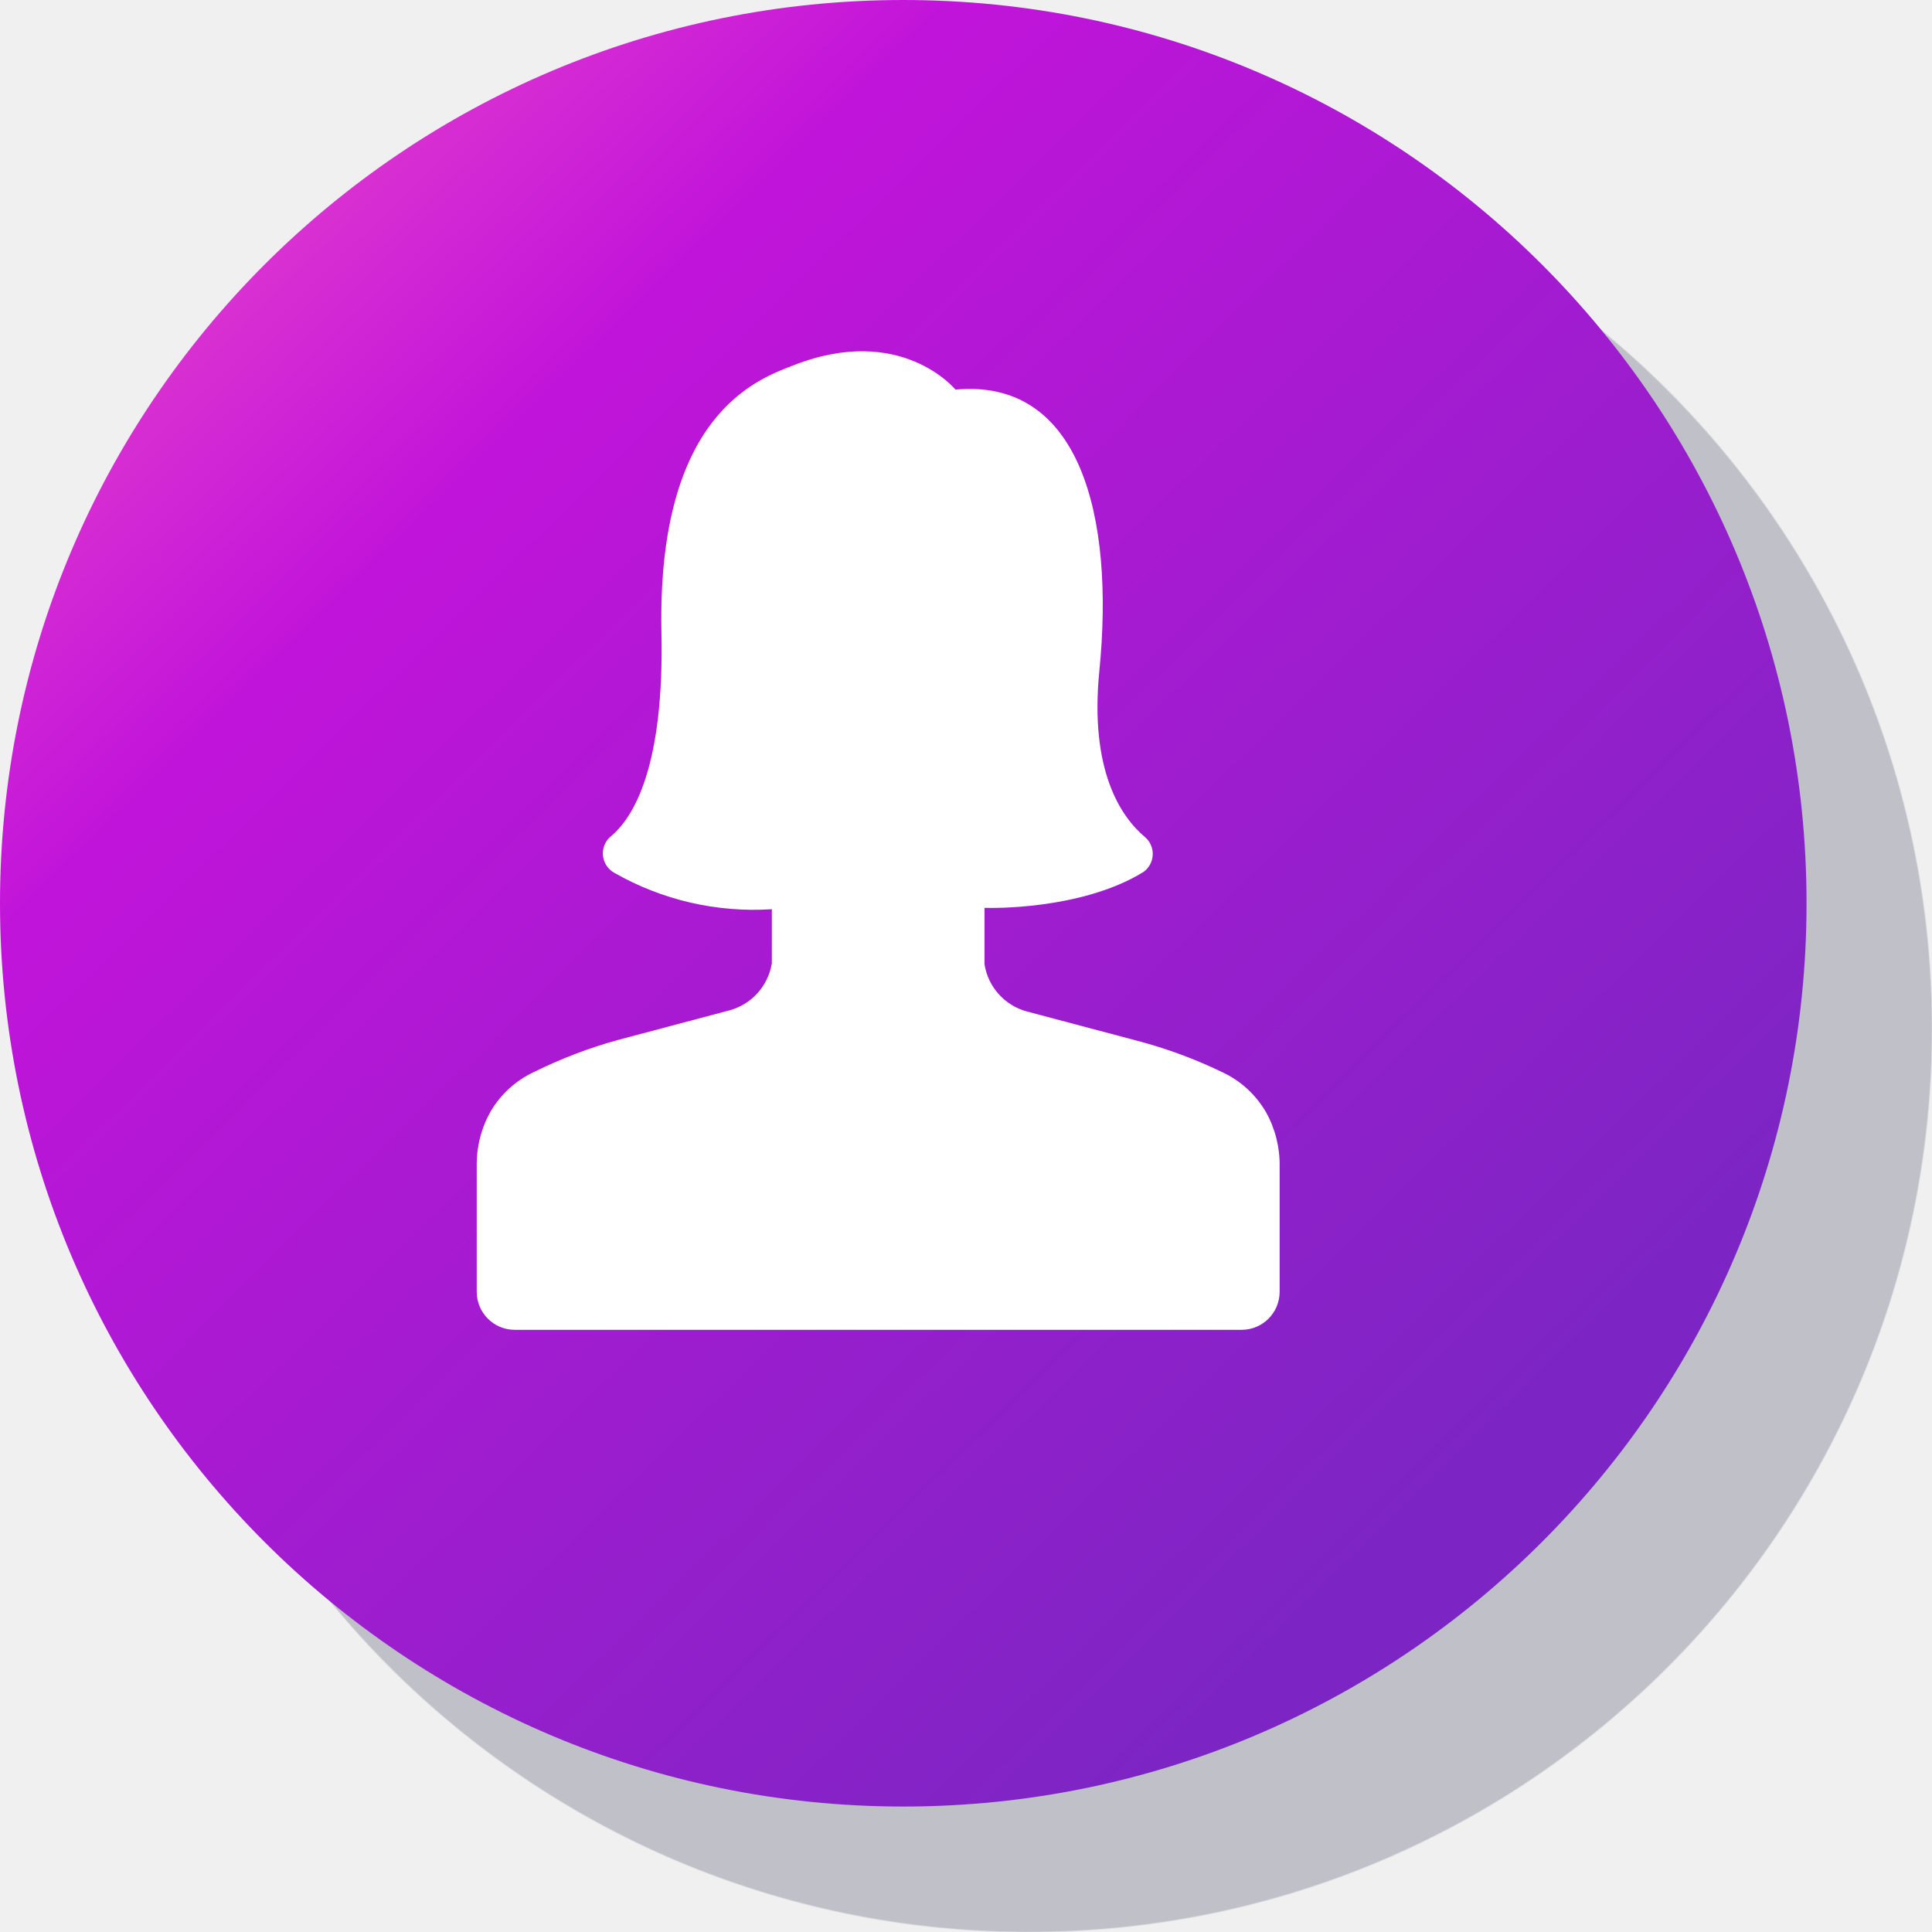
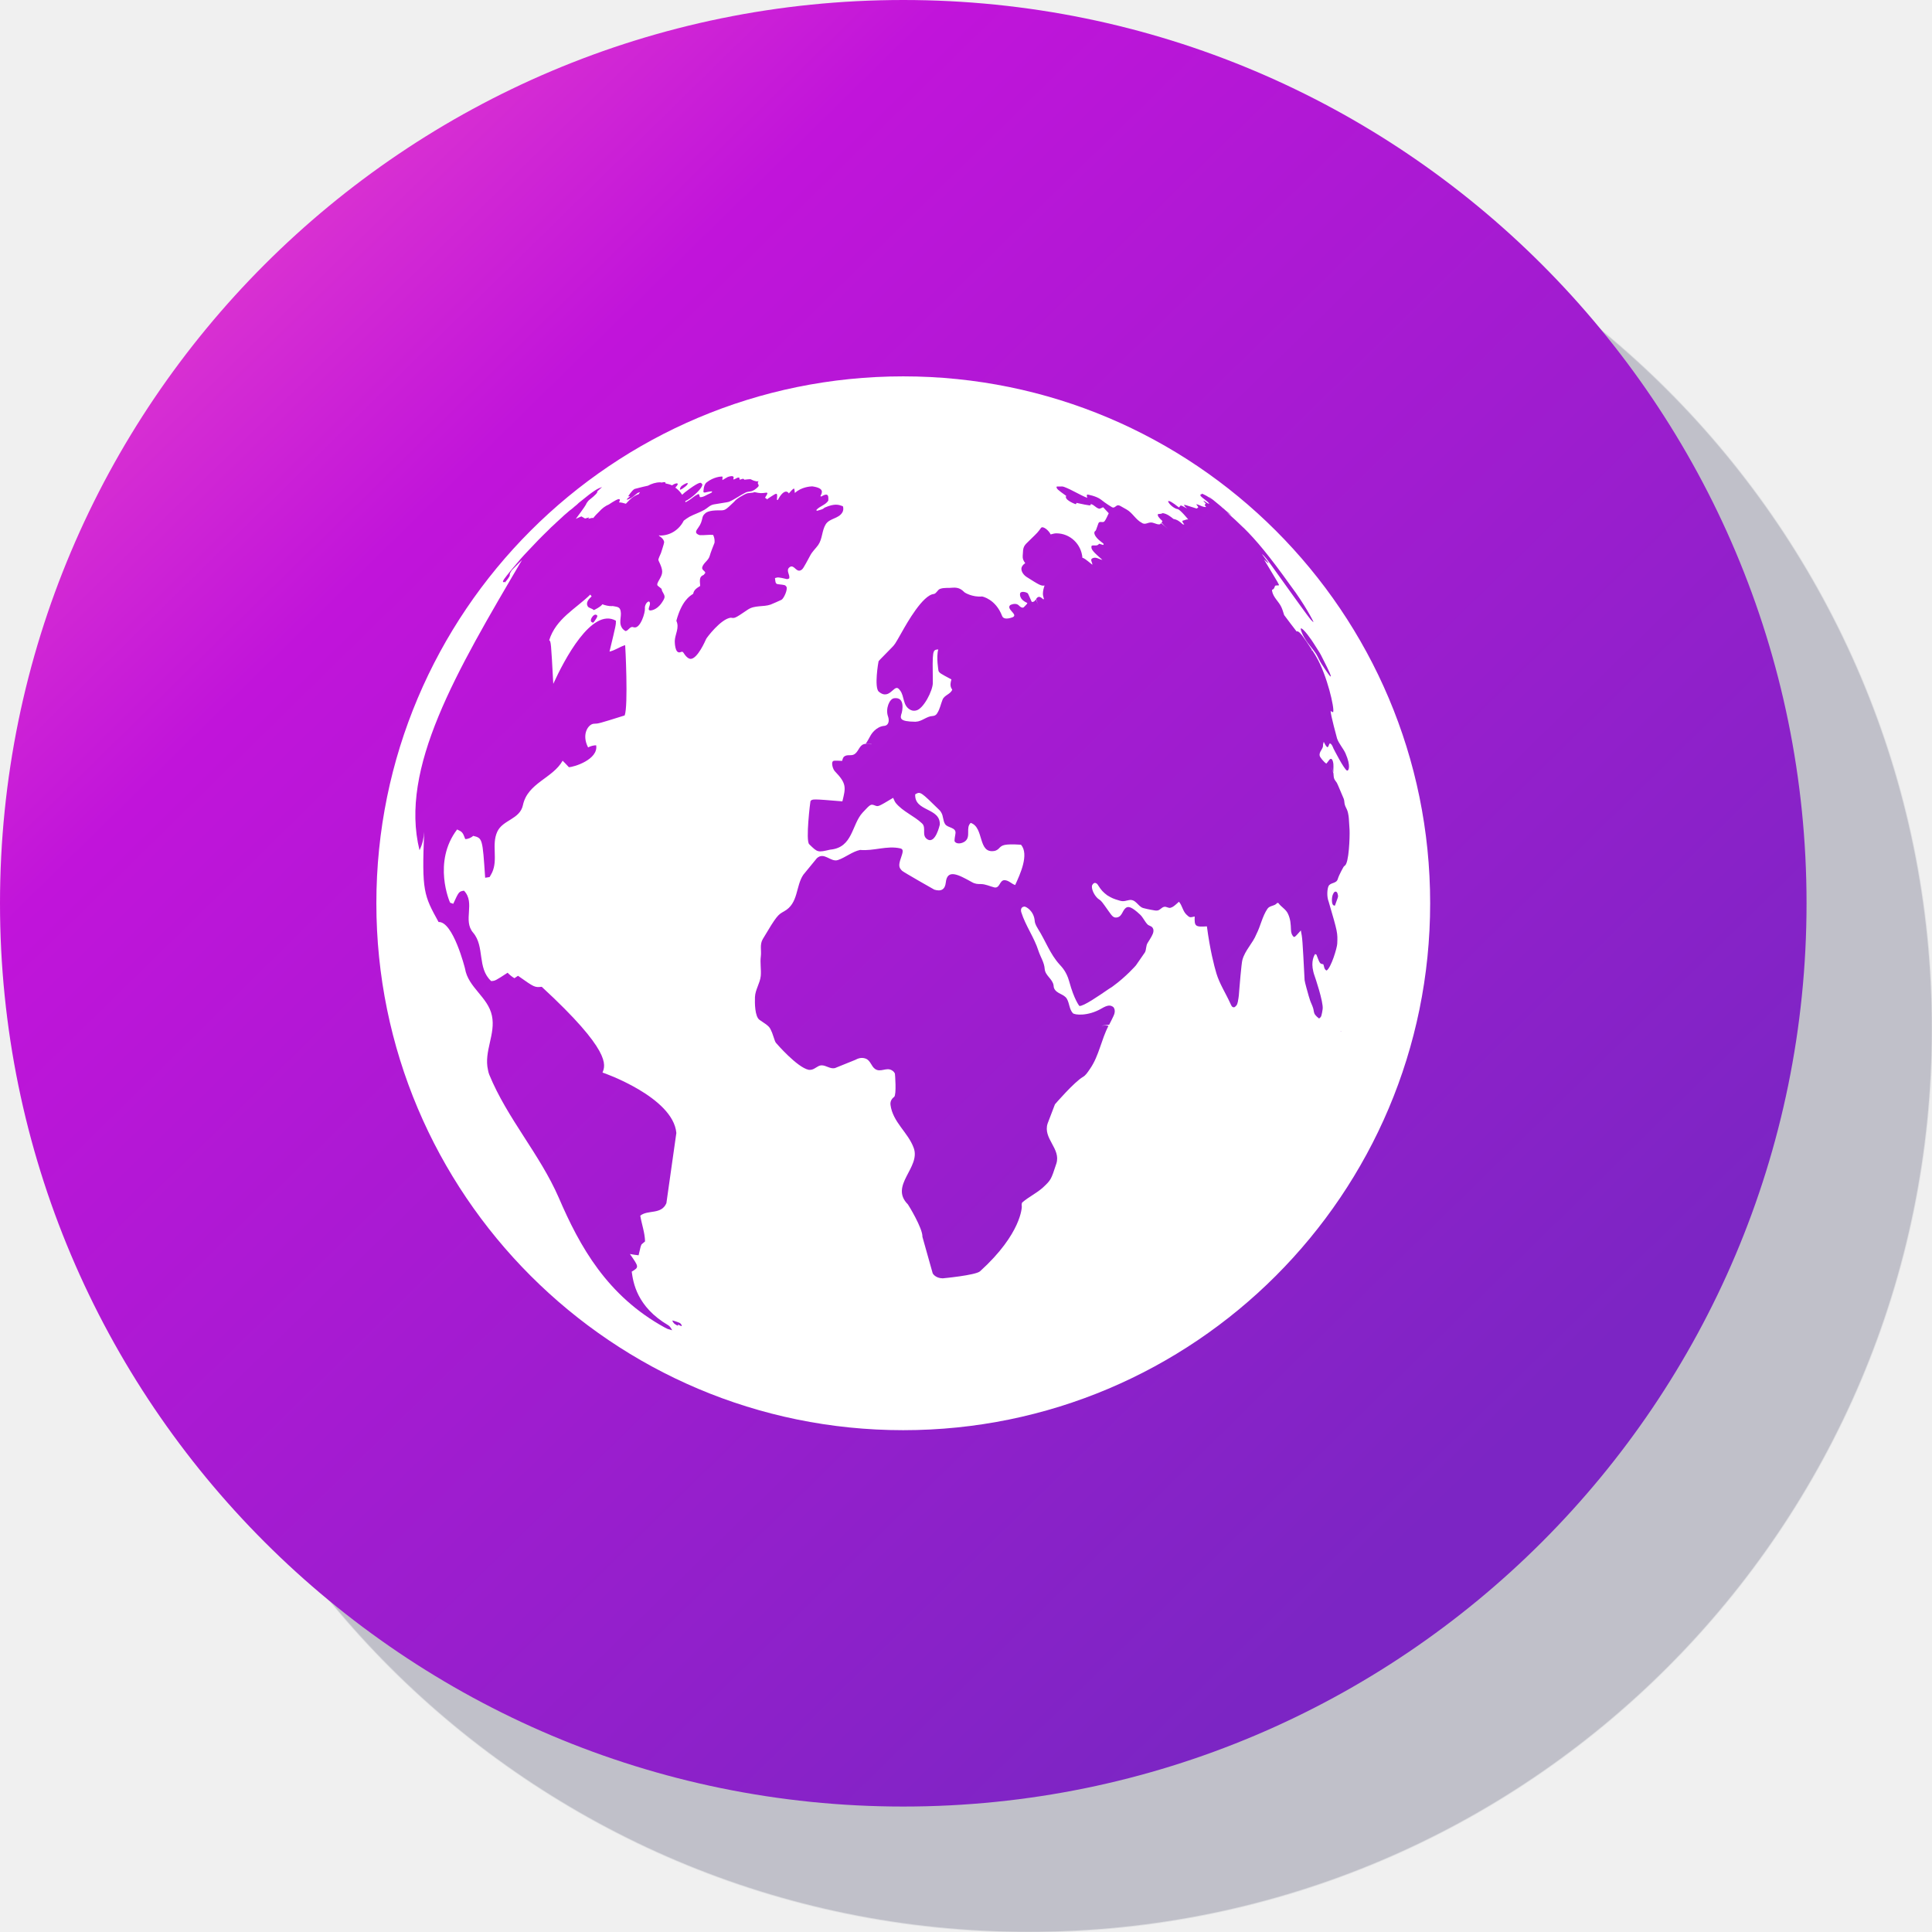
- <svg xmlns="http://www.w3.org/2000/svg" xmlns:xlink="http://www.w3.org/1999/xlink" width="77" height="77" viewBox="0 0 77 77">
+ <svg xmlns="http://www.w3.org/2000/svg" xmlns:xlink="http://www.w3.org/1999/xlink" width="77px" height="77px" viewBox="0 0 77 77" version="1.1">
  <defs>
-     <linearGradient id="c" x1="88.818%" x2="-91.829%" y1="74.707%" y2="-109.559%">
-       <stop offset="0%" stop-color="#7C25C4" />
-       <stop offset="30.447%" stop-color="#C114DA" />
-       <stop offset="47.122%" stop-color="#FF5FC4" />
-       <stop offset="63.16%" stop-color="#FBB888" />
-       <stop offset="78.444%" stop-color="#9DFFFD" />
-       <stop offset="100%" stop-color="#6378E8" />
+     <linearGradient x1="88.818%" y1="74.707%" x2="-91.829%" y2="-109.559%" id="linearGradient-1">
+       <stop stop-color="#7C25C4" offset="0%" />
+       <stop stop-color="#C114DA" offset="30.447%" />
+       <stop stop-color="#FF5FC4" offset="47.122%" />
+       <stop stop-color="#FBB888" offset="63.16%" />
+       <stop stop-color="#9DFFFD" offset="78.444%" />
+       <stop stop-color="#6378E8" offset="100%" />
    </linearGradient>
-     <circle id="a" cx="36" cy="36" r="36" />
-     <filter id="b" width="113.9%" height="113.9%" x="-3.5%" y="-3.5%" filterUnits="objectBoundingBox">
+     <circle id="path-2" cx="36" cy="36" r="36" />
+     <filter x="-3.5%" y="-3.5%" width="113.9%" height="113.9%" filterUnits="objectBoundingBox" id="filter-4">
      <feOffset dx="5" dy="5" in="SourceAlpha" result="shadowOffsetOuter1" />
-       <feColorMatrix in="shadowOffsetOuter1" values="0 0 0 0 0.048 0 0 0 0 0.062 0 0 0 0 0.216 0 0 0 0.213 0" />
+       <feColorMatrix values="0 0 0 0 0.048   0 0 0 0 0.062   0 0 0 0 0.216  0 0 0 0.213 0" type="matrix" in="shadowOffsetOuter1" />
    </filter>
  </defs>
-   <g fill="none" fill-rule="evenodd">
-     <g>
-       <use fill="#000" filter="url(#b)" xlink:href="#a" />
-       <use fill="url(#c)" xlink:href="#a" />
+   <g id="Page-1" stroke="none" stroke-width="1" fill="none" fill-rule="evenodd">
+     <g id="Website" transform="translate(-278, -3306)">
+       <g id="Oval-3-Copy" transform="translate(278, 3306)">
+         <mask id="mask-3" fill="white">
+           <use xlink:href="#path-2" />
+         </mask>
+         <g id="Mask">
+           <use fill="black" fill-opacity="1" filter="url(#filter-4)" xlink:href="#path-2" />
+           <use fill="url(#linearGradient-1)" fill-rule="evenodd" xlink:href="#path-2" />
+         </g>
+         <path d="M35.998,15 C24.401,15 15,24.398 15,35.998 C15,47.598 24.402,57 35.998,57 C47.594,57 56.999,47.598 56.999,35.998 C56.999,24.398 47.594,15 35.998,15 Z M52.673,26.159 C53.046,26.887 53.04,26.926 53.038,26.957 C53.03,26.957 53.022,26.957 53.021,26.959 C52.974,26.926 52.662,26.453 52.662,26.448 C52.584,26.327 52.537,26.198 52.464,26.078 C52.326,25.857 52.137,25.675 52.007,25.45 C51.971,25.397 51.865,25.208 51.84,25.069 C51.842,25.062 51.842,25.053 51.842,25.049 C51.923,24.997 52.304,25.547 52.368,25.657 C52.61,26.035 52.61,26.035 52.673,26.159 Z M27.1,19.488 C27.118,19.408 27.146,19.388 27.174,19.362 C27.293,19.275 27.389,19.244 27.4,19.251 C27.466,19.307 27.187,19.482 27.185,19.484 C27.086,19.542 27.095,19.506 27.1,19.488 Z M26.614,52.967 C26.613,52.967 26.613,52.967 26.613,52.967 C26.61,52.967 26.61,52.967 26.504,52.914 C24.198,51.652 23.105,49.677 22.269,47.733 C21.514,45.999 20.216,44.58 19.497,42.825 C19.474,42.773 19.459,42.698 19.448,42.64 C19.28,41.903 19.76,41.216 19.606,40.483 C19.452,39.735 18.656,39.358 18.533,38.602 C18.528,38.578 18.057,36.714 17.479,36.747 C16.894,35.684 16.806,35.524 16.906,33.15 C16.888,33.403 16.838,33.647 16.72,33.885 C15.911,30.626 18.18,26.776 20.805,22.318 C20.674,22.453 20.539,22.588 20.404,22.719 C20.344,22.806 20.309,22.876 20.318,22.915 C20.33,22.976 20.156,23.181 20.114,23.221 C20.112,23.21 20.11,23.195 20.106,23.188 C20.088,23.192 20.067,23.199 20.055,23.207 C20.042,23.181 20.023,23.157 20.179,22.965 C20.188,22.952 20.198,22.94 20.208,22.927 C20.202,22.936 20.195,22.943 20.187,22.952 L20.208,22.926 C20.208,22.926 20.208,22.927 20.208,22.927 C20.209,22.925 20.211,22.923 20.213,22.92 C20.219,22.913 20.228,22.902 20.232,22.896 C20.234,22.895 20.238,22.893 20.238,22.889 C20.302,22.81 20.365,22.732 20.42,22.662 C20.416,22.669 20.411,22.675 20.406,22.68 C20.413,22.671 20.417,22.669 20.422,22.662 C20.655,22.379 20.821,22.187 21.07,21.928 C21.313,21.666 21.572,21.398 21.865,21.117 C21.883,21.097 21.901,21.08 21.901,21.08 C21.935,21.043 21.985,20.999 22.022,20.964 C22.128,20.864 22.144,20.851 22.147,20.849 L22.148,20.845 C22.156,20.84 22.161,20.834 22.169,20.827 C22.199,20.798 22.231,20.768 22.262,20.741 L22.327,20.681 C22.368,20.648 22.406,20.607 22.446,20.572 L22.475,20.544 L22.648,20.396 C22.648,20.396 22.648,20.396 22.643,20.398 L22.718,20.337 C22.719,20.333 22.72,20.332 22.72,20.332 C22.722,20.33 22.724,20.33 22.726,20.328 C22.727,20.327 22.73,20.327 22.73,20.325 C22.732,20.325 22.733,20.323 22.733,20.323 C22.737,20.321 22.739,20.319 22.742,20.317 C22.739,20.317 22.739,20.317 22.739,20.319 C22.735,20.321 22.735,20.321 22.733,20.323 C22.732,20.325 22.73,20.327 22.726,20.328 C22.726,20.33 22.724,20.33 22.724,20.33 C22.733,20.325 22.748,20.315 22.759,20.308 L22.954,20.138 C22.926,20.166 22.911,20.182 22.798,20.277 C22.804,20.277 22.813,20.267 22.817,20.264 L23.009,20.097 C23.009,20.097 23.009,20.097 23.069,20.04 C23.72,19.506 23.822,19.473 23.997,19.41 C23.918,19.482 23.851,19.542 23.798,19.59 C23.798,19.588 23.804,19.588 23.804,19.588 C23.804,19.59 23.808,19.592 23.81,19.593 C23.798,19.641 23.782,19.693 23.465,19.942 C23.436,19.974 23.407,20.011 23.376,20.057 C23.369,20.099 23.288,20.225 22.948,20.681 C23.013,20.65 23.102,20.607 23.171,20.581 C23.215,20.604 23.273,20.641 23.317,20.665 C23.367,20.65 23.432,20.631 23.484,20.62 C23.468,20.639 23.457,20.659 23.443,20.678 C23.505,20.668 23.562,20.641 23.625,20.641 C23.633,20.641 23.637,20.646 23.645,20.648 C23.699,20.572 23.803,20.463 23.883,20.388 C23.991,20.266 24.119,20.166 24.271,20.103 C24.455,19.979 24.658,19.857 24.694,19.9 C24.72,19.946 24.683,19.981 24.67,20.022 L24.671,20.022 C24.768,20.022 24.855,20.053 24.945,20.077 C25.028,19.985 25.124,19.889 25.183,19.844 C25.304,19.755 25.393,19.713 25.455,19.695 C25.473,19.667 25.488,19.638 25.508,19.614 C25.456,19.634 25.42,19.645 25.418,19.645 C25.418,19.645 25.337,19.706 25.303,19.735 C25.134,19.889 24.989,19.918 24.98,19.918 C24.996,19.848 25.072,19.831 25.107,19.778 C25.106,19.776 25.1,19.776 25.1,19.774 C25.082,19.776 25.061,19.787 25.04,19.778 C25.04,19.778 25.04,19.776 25.04,19.774 C25.04,19.774 25.184,19.542 25.291,19.488 C25.293,19.488 25.619,19.399 25.822,19.358 C25.971,19.279 26.133,19.223 26.312,19.223 C26.333,19.223 26.349,19.232 26.372,19.232 C26.414,19.219 26.458,19.212 26.51,19.221 C26.516,19.223 26.517,19.223 26.521,19.227 C26.522,19.238 26.524,19.251 26.522,19.266 C26.613,19.285 26.702,19.305 26.783,19.344 C26.86,19.294 26.942,19.252 26.996,19.268 C27.005,19.273 27.02,19.285 27.005,19.318 C26.988,19.351 26.968,19.377 26.942,19.401 C26.936,19.41 26.923,19.423 26.916,19.434 C27.025,19.51 27.113,19.606 27.188,19.719 C27.245,19.667 27.294,19.625 27.295,19.623 C27.831,19.211 27.91,19.237 27.936,19.246 C27.95,19.251 27.959,19.268 27.968,19.276 C27.968,19.276 27.968,19.276 27.972,19.276 C28.072,19.355 27.762,19.677 27.515,19.852 C27.431,19.913 27.368,19.946 27.311,19.974 C27.315,19.989 27.316,20.004 27.32,20.017 C27.367,19.992 27.415,19.967 27.46,19.937 C27.582,19.86 27.684,19.756 27.818,19.697 C27.882,19.669 27.87,19.776 27.899,19.815 C28.045,19.819 28.156,19.719 28.289,19.669 C28.362,19.634 28.38,19.627 28.38,19.584 C28.336,19.578 28.179,19.612 28.174,19.612 C28.104,19.63 28.059,19.642 28.036,19.61 C28.036,19.61 28.029,19.332 28.16,19.228 C28.433,19.008 28.763,18.978 28.799,18.999 C28.792,19.043 28.792,19.089 28.792,19.135 C28.87,19.089 28.941,19.043 29.006,19.01 C29.01,19.01 29.303,18.895 29.227,19.091 C29.227,19.098 29.233,19.104 29.237,19.109 C29.312,19.098 29.366,19.03 29.445,19.032 C29.485,19.032 29.464,19.087 29.476,19.113 C29.539,19.122 29.625,19.037 29.665,19.119 C29.914,19.091 29.914,19.091 29.956,19.119 C29.956,19.119 30.123,19.207 30.221,19.18 C30.223,19.176 30.229,19.176 30.235,19.174 C30.203,19.224 30.19,19.252 30.217,19.294 C30.245,19.344 30.264,19.372 30.142,19.468 C30.096,19.507 30.051,19.536 30.005,19.556 C29.916,19.601 29.805,19.584 29.715,19.632 C29.499,19.739 29.303,19.889 29.079,19.987 C29.037,20.009 29.037,20.009 28.451,20.103 C28.294,20.129 28.199,20.251 28.071,20.321 C27.881,20.43 27.671,20.493 27.478,20.596 C27.397,20.641 27.324,20.698 27.25,20.752 C27.076,21.101 26.726,21.344 26.311,21.344 C26.295,21.344 26.278,21.335 26.261,21.333 C26.26,21.346 26.267,21.361 26.289,21.372 C26.32,21.387 26.467,21.494 26.47,21.614 C26.471,21.653 26.343,22.039 26.343,22.041 C26.227,22.302 26.227,22.302 26.256,22.363 C26.439,22.745 26.422,22.843 26.292,23.076 C26.209,23.218 26.16,23.307 26.225,23.353 C26.372,23.467 26.372,23.467 26.372,23.491 C26.384,23.596 26.486,23.672 26.486,23.787 C26.486,23.807 26.486,23.866 26.372,24.027 C26.159,24.336 25.919,24.33 25.915,24.33 C25.747,24.308 25.994,24.075 25.867,23.97 C25.758,23.983 25.691,24.158 25.703,24.238 C25.722,24.417 25.522,25.053 25.277,25.005 C25.277,25.005 25.277,25.005 25.262,25.003 C25.1,24.933 25.055,25.147 24.924,25.15 C24.924,25.15 24.924,25.15 24.922,25.148 C24.863,25.108 24.815,25.076 24.773,24.997 C24.645,24.764 24.815,24.506 24.709,24.273 C24.662,24.175 24.517,24.175 24.411,24.153 C24.401,24.153 24.39,24.158 24.381,24.158 C24.247,24.158 24.124,24.127 24.006,24.083 C24,24.09 24,24.097 23.991,24.105 C23.912,24.197 23.715,24.293 23.715,24.293 C23.684,24.308 23.646,24.33 23.634,24.286 C23.45,24.205 23.45,24.205 23.424,24.164 C23.343,24.033 23.44,23.891 23.579,23.772 C23.56,23.748 23.544,23.72 23.527,23.696 C22.942,24.267 22.157,24.657 21.889,25.514 C21.96,25.577 21.96,25.577 22.051,27.255 C22.478,26.318 23.58,24.197 24.546,24.738 C24.552,24.89 24.552,24.89 24.292,25.969 C24.515,25.921 24.7,25.776 24.916,25.712 C24.922,25.721 25.044,28.145 24.896,28.514 C23.852,28.841 23.852,28.841 23.67,28.845 C23.458,28.852 23.161,29.253 23.439,29.789 C23.527,29.738 23.661,29.702 23.76,29.704 C23.855,30.268 22.871,30.575 22.672,30.576 C22.6,30.497 22.5,30.392 22.424,30.318 C22.024,31.026 21.03,31.199 20.841,32.09 C20.72,32.657 20.037,32.671 19.819,33.148 C19.581,33.666 19.854,34.247 19.615,34.77 C19.59,34.828 19.542,34.9 19.513,34.955 C19.46,34.966 19.391,34.975 19.336,34.983 C19.23,33.407 19.23,33.407 18.861,33.313 C18.784,33.385 18.645,33.448 18.542,33.44 C18.44,33.168 18.423,33.154 18.219,33.058 C17.227,34.358 17.928,35.966 17.94,35.977 C17.976,35.99 18.027,36.006 18.064,36.021 C18.29,35.531 18.29,35.531 18.493,35.498 C18.957,35.984 18.434,36.681 18.857,37.172 C19.331,37.728 19.006,38.578 19.576,39.101 C19.737,39.09 19.737,39.09 20.231,38.768 C20.301,38.844 20.412,38.936 20.503,38.986 C20.545,38.956 20.601,38.918 20.645,38.89 C21.307,39.357 21.307,39.357 21.591,39.329 C24.362,41.884 24.135,42.448 24.013,42.747 C24.041,42.749 26.828,43.725 26.956,45.154 L26.559,47.953 C26.357,48.42 25.827,48.205 25.518,48.45 C25.575,48.794 25.7,49.123 25.709,49.476 C25.667,49.515 25.612,49.559 25.57,49.594 C25.533,49.672 25.533,49.672 25.451,50.03 C25.346,50.021 25.209,49.997 25.105,49.978 C25.472,50.503 25.472,50.503 25.177,50.682 C25.236,51.101 25.372,52.079 26.638,52.821 C26.701,52.859 26.757,52.955 26.789,53.019 C26.735,53.004 26.666,52.977 26.614,52.967 Z M23.715,24.727 C23.692,24.757 23.668,24.784 23.647,24.816 C23.45,24.792 23.595,24.57 23.666,24.522 C23.715,24.485 23.745,24.496 23.766,24.506 C23.769,24.506 23.769,24.506 23.769,24.506 C23.821,24.528 23.828,24.569 23.715,24.727 Z M27.152,52.849 C27.128,52.846 27.067,52.814 27.027,52.788 C27.018,52.807 27.03,52.82 27.027,52.831 C27.005,52.844 26.907,52.781 26.873,52.753 C26.839,52.72 26.795,52.648 26.796,52.635 C26.798,52.626 26.823,52.635 26.835,52.635 C26.839,52.635 27.089,52.71 27.118,52.746 C27.141,52.771 27.208,52.855 27.152,52.849 Z M29.129,24.618 C28.73,24.66 28.155,25.429 28.143,25.468 C28.109,25.544 27.804,26.246 27.531,26.26 C27.501,26.26 27.386,26.251 27.246,26.024 C27.204,25.959 27.184,25.969 27.118,25.993 C26.884,26.078 26.893,25.544 26.893,25.54 C26.906,25.272 27.087,25.021 26.956,24.742 C27.169,23.951 27.488,23.753 27.627,23.667 C27.651,23.539 27.719,23.465 27.906,23.352 C27.884,23.11 27.872,22.977 28.044,22.914 C28.065,22.89 28.089,22.857 28.111,22.831 C28.096,22.744 27.953,22.717 27.989,22.6 C28.044,22.425 28.238,22.338 28.286,22.153 C28.286,22.149 28.317,22.031 28.478,21.63 C28.495,21.438 28.419,21.318 28.419,21.318 C28.244,21.306 28.07,21.336 27.897,21.329 C27.897,21.329 27.894,21.329 27.888,21.329 C27.658,21.256 27.746,21.146 27.826,21.035 C27.942,20.878 27.964,20.772 27.998,20.627 C28.008,20.592 28.02,20.542 28.085,20.48 C28.129,20.434 28.233,20.333 28.678,20.34 C28.9,20.342 28.9,20.342 29.259,19.998 C29.36,19.862 29.644,19.721 29.727,19.68 C29.838,19.63 29.96,19.66 30.071,19.614 C30.318,19.664 30.318,19.664 30.562,19.632 C30.569,19.642 30.579,19.651 30.586,19.66 C30.573,19.704 30.573,19.708 30.496,19.827 C30.502,19.84 30.509,19.851 30.512,19.862 C30.523,19.862 30.539,19.862 30.551,19.866 C30.551,19.875 30.551,19.893 30.556,19.906 C30.903,19.677 30.903,19.677 30.955,19.681 C30.997,19.762 30.955,19.847 30.968,19.929 C30.975,19.929 30.991,19.923 31.002,19.923 C31.242,19.469 31.41,19.592 31.438,19.668 C31.525,19.565 31.576,19.51 31.639,19.469 C31.661,19.487 31.661,19.487 31.68,19.648 C31.936,19.406 32.303,19.386 32.371,19.384 C32.864,19.453 32.771,19.636 32.699,19.768 C32.707,19.776 32.716,19.787 32.725,19.792 C33.029,19.611 33.021,19.778 33.011,19.955 C32.894,20.134 32.666,20.171 32.534,20.328 C32.542,20.341 32.552,20.354 32.556,20.359 C32.787,20.296 32.787,20.296 32.865,20.232 C33.272,20.053 33.428,20.116 33.592,20.175 C33.629,20.278 33.604,20.365 33.574,20.418 C33.425,20.679 33.068,20.648 32.91,20.895 C32.752,21.15 32.783,21.469 32.611,21.719 C32.511,21.859 32.379,21.976 32.297,22.129 C31.996,22.687 31.996,22.687 31.903,22.733 C31.723,22.808 31.643,22.48 31.472,22.604 C31.3,22.733 31.503,22.908 31.451,23.055 C31.429,23.066 31.4,23.075 31.376,23.082 C31.376,23.082 31.376,23.082 31.372,23.082 C31.014,23.001 31.014,23.001 30.886,23.04 C30.91,23.24 30.91,23.273 31.028,23.286 C31.289,23.315 31.289,23.315 31.339,23.378 C31.411,23.476 31.243,23.847 31.15,23.903 C31.087,23.934 30.789,24.067 30.714,24.095 C30.418,24.198 30.082,24.111 29.805,24.296 C29.288,24.646 29.288,24.646 29.129,24.618 Z M53.418,41.12 C53.424,41.116 53.431,41.103 53.44,41.098 C53.449,41.096 53.453,41.098 53.463,41.098 C53.445,41.103 53.429,41.111 53.418,41.12 Z M53.547,34.55 C53.545,34.555 53.371,34.853 53.314,35.043 C53.258,35.223 53.017,35.166 52.946,35.322 C52.9,35.426 52.867,35.721 52.956,35.943 C53.314,37.17 53.314,37.17 53.296,37.608 C53.292,37.77 53.052,38.572 52.871,38.681 C52.761,38.629 52.782,38.511 52.737,38.428 C52.604,38.411 52.604,38.411 52.466,38.047 C52.448,38.04 52.43,38.029 52.414,38.023 C52.334,38.147 52.223,38.422 52.397,38.905 C52.403,38.918 52.75,39.932 52.715,40.213 C52.715,40.213 52.68,40.483 52.639,40.531 C52.619,40.557 52.577,40.599 52.562,40.586 C52.562,40.586 52.425,40.483 52.386,40.394 C52.355,40.32 52.358,40.233 52.327,40.157 C52.297,40.059 52.246,39.969 52.214,39.872 C52.193,39.811 52.174,39.752 52.158,39.693 C52.122,39.566 52.007,39.163 51.995,39.065 C51.908,37.397 51.908,37.397 51.845,37.083 C51.587,37.375 51.587,37.375 51.528,37.303 C51.495,37.26 51.455,37.194 51.451,37.046 C51.443,36.839 51.437,36.638 51.329,36.412 C51.244,36.231 51.057,36.146 50.949,35.989 C50.937,35.989 50.917,35.987 50.901,35.987 C50.804,36.119 50.61,36.08 50.514,36.22 C50.307,36.527 50.242,36.904 50.074,37.231 C49.93,37.593 49.622,37.87 49.516,38.256 C49.477,38.382 49.392,39.435 49.392,39.444 C49.381,39.616 49.372,39.734 49.339,39.897 C49.339,39.898 49.339,39.904 49.339,39.91 C49.329,39.945 49.321,39.976 49.311,40.011 C49.295,40.067 49.215,40.154 49.171,40.146 C49.099,40.14 49.079,40.091 49.027,39.974 C48.847,39.579 48.607,39.213 48.48,38.796 C48.391,38.498 48.225,37.862 48.101,36.92 C47.639,36.95 47.599,36.922 47.615,36.527 C47.417,36.573 47.417,36.573 47.292,36.457 C47.137,36.314 47.122,36.093 46.987,35.939 C46.794,36.113 46.764,36.139 46.664,36.176 C46.566,36.211 46.491,36.12 46.396,36.143 C46.294,36.163 46.241,36.267 46.137,36.287 C46.107,36.294 46.061,36.291 46.032,36.287 C46.03,36.287 45.742,36.241 45.565,36.191 C45.345,36.13 45.269,35.808 44.979,35.877 C44.739,35.934 44.739,35.934 44.455,35.842 C44.305,35.795 44.177,35.71 44.131,35.684 C43.971,35.564 43.887,35.476 43.776,35.298 C43.763,35.276 43.736,35.23 43.702,35.21 C43.612,35.151 43.556,35.228 43.523,35.289 C43.486,35.441 43.638,35.756 43.83,35.864 C43.904,35.921 43.913,35.93 44.189,36.322 C44.326,36.514 44.379,36.594 44.533,36.562 C44.752,36.508 44.731,36.228 44.924,36.156 C44.979,36.144 45.087,36.12 45.438,36.451 C45.558,36.564 45.62,36.725 45.735,36.843 C45.79,36.898 45.878,36.902 45.927,36.963 C45.95,36.995 45.983,37.041 45.968,37.135 C45.95,37.248 45.866,37.377 45.742,37.575 C45.665,37.693 45.692,37.839 45.633,37.954 L45.274,38.473 C45.272,38.479 44.868,38.936 44.362,39.302 C44.35,39.313 44.331,39.324 44.315,39.337 C44.277,39.358 44.227,39.389 44.194,39.413 C43.788,39.692 43.18,40.111 43.019,40.093 C43.017,40.091 42.812,39.846 42.613,39.114 C42.554,38.896 42.471,38.763 42.439,38.706 C42.421,38.674 42.354,38.572 42.231,38.442 C41.849,38.024 41.669,37.492 41.371,37.023 C41.251,36.834 41.243,36.744 41.24,36.712 C41.207,36.291 40.882,36.131 40.834,36.132 C40.643,36.145 40.698,36.337 40.703,36.356 C40.874,36.898 41.218,37.359 41.388,37.896 C41.467,38.14 41.621,38.357 41.637,38.622 C41.662,38.89 41.948,39.01 41.99,39.271 C41.993,39.306 41.997,39.358 42.013,39.391 C42.114,39.615 42.405,39.609 42.521,39.809 C42.626,39.99 42.612,40.214 42.756,40.378 C42.821,40.454 43.358,40.513 43.907,40.191 C44.139,40.056 44.26,40.044 44.378,40.143 C44.389,40.16 44.433,40.213 44.429,40.313 C44.423,40.392 44.399,40.453 44.378,40.494 C44.324,40.612 44.264,40.729 44.206,40.841 C44.106,40.852 44.011,40.865 43.909,40.876 L43.909,40.878 C44.005,40.869 44.101,40.864 44.178,40.887 C43.89,41.438 43.803,42.074 43.448,42.591 C43.338,42.753 43.266,42.862 43.159,42.922 C42.818,43.118 42.049,44.006 42.045,44.013 L41.753,44.777 C41.557,45.379 42.295,45.778 42.1,46.378 C41.888,47.025 41.888,47.025 41.566,47.329 C41.314,47.556 40.999,47.701 40.745,47.922 C40.711,47.957 40.718,48.039 40.724,48.087 C40.726,48.094 40.721,49.162 39.059,50.668 C38.881,50.826 37.577,50.948 37.57,50.948 C37.277,50.943 37.172,50.753 37.172,50.747 L36.763,49.293 C36.78,48.958 36.195,48.009 36.185,48.002 C35.433,47.248 36.708,46.533 36.415,45.748 C36.189,45.129 35.581,44.726 35.491,44.035 C35.468,43.856 35.585,43.756 35.638,43.715 C35.735,43.632 35.672,42.799 35.667,42.792 C35.657,42.762 35.619,42.692 35.528,42.648 C35.318,42.537 35.092,42.749 34.881,42.607 C34.72,42.501 34.698,42.26 34.496,42.189 C34.319,42.126 34.176,42.195 34.083,42.243 L33.274,42.57 C33.076,42.612 32.921,42.45 32.731,42.459 C32.571,42.474 32.471,42.625 32.31,42.637 C32.287,42.637 32.254,42.644 32.228,42.637 C31.769,42.54 30.946,41.587 30.941,41.58 C30.895,41.528 30.895,41.528 30.772,41.159 C30.668,40.913 30.668,40.913 30.271,40.647 C30.081,40.514 30.081,39.969 30.089,39.74 C30.101,39.442 30.29,39.189 30.32,38.896 C30.343,38.637 30.288,38.376 30.323,38.114 C30.353,37.887 30.271,37.645 30.402,37.425 C30.96,36.485 31.006,36.457 31.252,36.32 C31.827,36.003 31.708,35.321 32.015,34.865 L32.556,34.205 C32.847,33.937 33.102,34.369 33.39,34.279 C33.701,34.174 33.955,33.946 34.28,33.874 C34.818,33.926 35.345,33.691 35.884,33.813 C36.03,33.844 35.976,33.983 35.91,34.185 C35.801,34.49 35.825,34.58 35.954,34.706 C36.019,34.767 37.228,35.453 37.236,35.456 C37.51,35.543 37.666,35.448 37.695,35.171 C37.752,34.613 38.207,34.865 38.731,35.155 C38.866,35.234 38.972,35.234 39.088,35.234 C39.276,35.234 39.446,35.322 39.625,35.367 C39.855,35.419 39.831,35.075 40.038,35.079 C40.208,35.088 40.311,35.225 40.46,35.273 C40.658,34.841 41.024,34.05 40.692,33.666 C39.992,33.625 39.936,33.684 39.809,33.817 C39.78,33.849 39.706,33.903 39.635,33.914 C38.958,34.034 39.234,32.975 38.687,32.796 C38.476,32.995 38.704,33.333 38.468,33.526 C38.336,33.627 38.165,33.637 38.086,33.576 C38.029,33.531 38.029,33.531 38.079,33.227 C38.123,32.966 37.773,33.005 37.67,32.848 C37.573,32.705 37.605,32.521 37.507,32.373 C37.491,32.349 37.472,32.312 37.445,32.29 C36.681,31.541 36.681,31.541 36.476,31.658 C36.436,32.356 37.486,32.179 37.456,32.868 C37.452,32.875 37.287,33.64 36.968,33.455 C36.709,33.306 36.934,32.993 36.749,32.818 C36.425,32.511 35.986,32.349 35.699,32 C35.651,31.939 35.631,31.865 35.596,31.798 C35.004,32.153 35.004,32.153 34.877,32.105 C34.703,32.039 34.703,32.039 34.38,32.386 C33.94,32.862 33.995,33.775 33.098,33.862 C33.098,33.862 33.098,33.862 33.091,33.862 C32.589,33.978 32.589,33.978 32.251,33.647 C32.101,33.507 32.293,31.944 32.301,31.931 C32.373,31.839 32.373,31.839 33.573,31.938 C33.707,31.393 33.751,31.232 33.28,30.746 C33.186,30.65 33.138,30.423 33.182,30.358 C33.216,30.31 33.236,30.31 33.563,30.325 C33.578,30.268 33.6,30.181 33.648,30.15 C33.771,30.055 33.929,30.14 34.053,30.059 C34.201,29.965 34.23,29.775 34.376,29.68 C34.397,29.673 34.428,29.66 34.447,29.651 C34.542,29.651 34.634,29.66 34.727,29.663 C34.736,29.662 34.736,29.66 34.742,29.656 C34.645,29.656 34.557,29.65 34.474,29.643 C34.516,29.639 34.516,29.639 34.708,29.294 C34.71,29.292 34.899,28.956 35.25,28.928 C35.252,28.928 35.252,28.928 35.26,28.928 L35.261,28.928 C35.421,28.898 35.45,28.719 35.393,28.556 C35.283,28.253 35.446,27.85 35.636,27.828 C36.108,27.765 35.942,28.394 35.942,28.401 C35.869,28.623 35.827,28.758 36.482,28.765 C36.482,28.765 36.485,28.765 36.487,28.765 C36.487,28.765 36.487,28.765 36.503,28.763 C36.748,28.754 36.927,28.547 37.172,28.536 C37.172,28.536 37.172,28.536 37.175,28.536 C37.209,28.532 37.282,28.525 37.335,28.451 C37.343,28.44 37.354,28.425 37.357,28.418 C37.462,28.253 37.495,28.06 37.566,27.884 C37.641,27.701 37.872,27.674 37.952,27.492 C37.876,27.372 37.858,27.293 37.919,27.078 C37.471,26.84 37.445,26.823 37.404,26.738 C37.404,26.735 37.306,26.192 37.394,25.883 C37.161,25.903 37.161,25.903 37.178,27.21 C37.182,27.522 36.797,28.272 36.503,28.318 C36.461,28.327 36.376,28.34 36.287,28.292 C35.968,28.127 36.055,27.75 35.873,27.518 C35.762,27.362 35.705,27.403 35.554,27.536 C35.421,27.655 35.259,27.766 35.024,27.566 C34.833,27.401 35.008,26.371 35.014,26.363 C35.021,26.339 35.021,26.339 35.528,25.823 C35.661,25.69 35.661,25.69 35.942,25.194 C36.15,24.824 36.782,23.705 37.223,23.673 C37.334,23.642 37.365,23.503 37.473,23.467 C37.639,23.411 37.813,23.443 37.978,23.422 C38.216,23.406 38.327,23.496 38.448,23.613 C38.452,23.617 38.749,23.807 39.141,23.773 C39.147,23.773 39.681,23.873 39.939,24.549 C40.016,24.751 40.37,24.594 40.372,24.594 C40.577,24.484 40.095,24.282 40.259,24.119 C40.259,24.117 40.478,23.997 40.61,24.134 C40.732,24.259 40.794,24.21 40.805,24.2 C40.923,24.082 40.923,24.082 40.945,24.032 C40.583,23.875 40.658,23.644 40.658,23.642 C40.704,23.546 40.905,23.602 40.956,23.642 C40.972,23.655 40.972,23.655 41.121,23.99 C41.205,23.992 41.23,23.97 41.286,23.884 C41.33,23.992 41.374,24.102 41.418,24.209 C41.374,24.102 41.33,23.992 41.295,23.871 C41.374,23.755 41.448,23.762 41.575,23.883 L41.607,23.877 C41.591,23.807 41.565,23.742 41.565,23.666 C41.565,23.55 41.596,23.439 41.631,23.335 C41.501,23.365 41.403,23.304 40.902,22.986 C40.755,22.883 40.676,22.719 40.72,22.604 L40.723,22.596 C40.77,22.515 40.77,22.515 40.86,22.445 C40.778,22.331 40.753,22.262 40.76,22.153 C40.779,21.776 40.779,21.776 41.059,21.51 C41.357,21.222 41.357,21.222 41.49,21.039 C41.565,20.943 41.811,21.15 41.873,21.3 C41.947,21.283 42.018,21.256 42.098,21.256 C42.653,21.256 43.098,21.688 43.14,22.234 C43.188,22.232 43.258,22.281 43.536,22.508 C43.541,22.421 43.43,22.301 43.538,22.251 C43.689,22.179 43.803,22.295 43.935,22.314 C43.597,22.013 43.454,21.893 43.508,21.75 C43.602,21.711 43.729,21.787 43.804,21.671 C43.822,21.675 43.822,21.675 43.966,21.719 C43.97,21.715 43.977,21.702 43.985,21.697 C43.981,21.664 43.981,21.664 43.895,21.601 C43.598,21.379 43.575,21.209 43.652,21.163 C43.652,21.163 43.652,21.163 43.654,21.163 C43.654,21.163 43.654,21.163 43.654,21.159 C43.675,21.15 43.675,21.15 43.776,20.86 C43.816,20.74 43.959,20.86 44.024,20.771 C44.095,20.677 44.133,20.56 44.189,20.455 C44.115,20.376 44.043,20.296 43.968,20.218 C43.967,20.218 43.96,20.222 43.952,20.224 C43.952,20.226 43.945,20.226 43.941,20.226 C43.935,20.232 43.932,20.232 43.923,20.235 C43.923,20.237 43.915,20.239 43.91,20.241 C43.905,20.241 43.901,20.246 43.896,20.248 C43.888,20.25 43.884,20.254 43.878,20.255 C43.874,20.255 43.87,20.259 43.863,20.261 C43.856,20.263 43.851,20.267 43.823,20.276 C43.683,20.258 43.61,20.112 43.47,20.088 C43.48,20.165 43.48,20.165 42.902,20.042 C42.9,20.062 42.891,20.088 42.875,20.095 C42.867,20.099 42.391,19.918 42.494,19.763 C42.156,19.522 42.097,19.476 42.11,19.395 C42.11,19.395 42.11,19.395 42.112,19.395 C42.114,19.395 42.114,19.395 42.114,19.395 L42.114,19.394 C42.114,19.394 42.114,19.394 42.142,19.39 C42.347,19.384 42.351,19.386 42.417,19.408 C42.737,19.529 43.019,19.718 43.331,19.842 C43.326,19.804 43.314,19.774 43.314,19.735 C43.323,19.728 43.331,19.72 43.338,19.709 C43.342,19.709 43.692,19.765 43.884,19.915 C44.095,20.084 44.268,20.184 44.318,20.214 C44.423,20.276 44.473,20.129 44.571,20.138 C44.625,20.147 44.625,20.147 44.909,20.311 C45.142,20.446 45.266,20.714 45.511,20.84 C45.521,20.849 45.539,20.856 45.552,20.862 C45.658,20.903 45.751,20.827 45.855,20.825 C45.977,20.816 46.075,20.9 46.195,20.899 C46.23,20.899 46.241,20.892 46.275,20.849 C46.369,20.925 46.461,21.003 46.555,21.082 C46.461,21.003 46.369,20.925 46.291,20.827 C46.306,20.812 46.319,20.786 46.331,20.768 C46.171,20.62 46.13,20.559 46.147,20.492 C46.208,20.474 46.273,20.492 46.327,20.455 C46.327,20.455 46.327,20.455 46.35,20.452 C46.52,20.481 46.644,20.583 46.771,20.684 C46.914,20.706 47.027,20.79 47.134,20.892 C47.157,20.899 47.178,20.903 47.2,20.91 C47.17,20.869 47.144,20.827 47.119,20.786 C47.128,20.773 47.132,20.762 47.139,20.749 C47.211,20.74 47.277,20.692 47.355,20.701 C47.351,20.695 47.032,20.302 46.933,20.291 C46.814,20.276 46.599,20.115 46.552,19.979 C46.594,19.942 46.71,20.008 46.987,20.224 C47.016,20.193 47.016,20.193 47.058,20.143 C47.109,20.159 47.117,20.159 47.313,20.268 C47.216,20.183 47.211,20.174 47.19,20.128 C47.207,20.112 47.207,20.112 47.693,20.268 C47.71,20.255 47.735,20.239 47.754,20.226 C47.752,20.175 47.696,20.147 47.68,20.095 C47.817,20.119 47.924,20.218 48.07,20.207 C48.026,20.148 48.026,20.148 48.013,20.119 C48.026,20.102 48.043,20.084 48.059,20.073 C48.026,20.032 47.987,19.999 47.96,19.954 C48.047,19.982 48.104,20.073 48.198,20.077 C48.104,19.949 47.948,19.881 47.843,19.757 C47.848,19.74 47.851,19.713 47.851,19.696 C47.865,19.696 47.879,19.698 47.888,19.702 C47.893,19.692 47.903,19.683 47.909,19.674 C48.099,19.764 48.099,19.764 48.323,19.917 C48.277,19.877 48.216,19.84 48.168,19.792 C48.216,19.821 48.216,19.821 48.359,19.932 C48.379,19.949 48.396,19.964 48.416,19.98 L48.425,19.986 C48.429,19.992 48.434,19.992 48.438,19.997 C48.515,20.061 48.596,20.128 48.674,20.192 L48.698,20.217 C48.733,20.246 48.772,20.276 48.796,20.296 C48.803,20.307 48.809,20.311 48.818,20.318 C48.87,20.362 48.924,20.405 48.977,20.451 L49.007,20.48 C48.953,20.436 48.897,20.386 48.842,20.338 C48.842,20.34 48.843,20.34 48.843,20.34 L48.841,20.34 C48.925,20.41 49.012,20.48 49.093,20.558 C49.021,20.51 48.957,20.458 48.889,20.411 C49.132,20.627 49.347,20.823 49.561,21.035 L49.564,21.035 L49.567,21.037 C50.069,21.534 50.569,22.127 51.44,23.346 C51.996,24.082 52.35,24.767 52.35,24.796 C52.241,24.722 52.241,24.722 50.698,22.569 C50.644,22.494 50.55,22.363 50.465,22.258 C50.43,22.219 50.399,22.179 50.37,22.149 C50.339,22.118 50.311,22.095 50.293,22.084 C50.55,22.42 50.55,22.42 50.554,22.455 C50.494,22.407 50.44,22.354 50.379,22.3 C50.982,23.299 50.982,23.299 50.97,23.327 C50.916,23.338 50.864,23.325 50.82,23.345 C50.769,23.475 50.769,23.475 50.698,23.508 C50.698,23.523 50.696,23.541 50.698,23.552 C50.744,23.813 50.965,23.97 51.069,24.197 C51.115,24.296 51.146,24.406 51.18,24.513 C51.344,24.734 51.51,24.953 51.68,25.172 C51.682,25.171 51.688,25.171 51.694,25.159 C51.8,25.159 51.95,25.385 52.284,25.893 C52.268,25.919 52.251,25.939 52.237,25.967 C52.251,25.939 52.268,25.919 52.294,25.908 C52.401,26.074 52.439,26.132 52.469,26.191 C52.892,26.924 53.192,28.226 53.134,28.378 C53.104,28.382 53.095,28.384 53.032,28.33 C53.027,28.489 53.289,29.424 53.289,29.433 C53.365,29.649 53.534,29.821 53.627,30.031 C53.847,30.534 53.755,30.737 53.682,30.709 C53.563,30.656 53.152,29.845 53.147,29.834 C53.097,29.713 53.071,29.654 53.004,29.626 C52.954,29.667 52.963,29.743 52.912,29.782 C52.87,29.76 52.849,29.751 52.757,29.564 C52.749,29.605 52.736,29.641 52.729,29.678 C52.752,29.847 52.562,29.948 52.596,30.118 C52.601,30.173 52.76,30.371 52.861,30.434 C52.901,30.389 52.935,30.345 52.969,30.299 C52.979,30.288 52.992,30.267 53.006,30.258 C53.071,30.212 53.109,30.288 53.124,30.352 C53.165,30.497 53.133,30.642 53.142,30.783 C53.116,30.709 53.086,30.629 53.061,30.553 C53.086,30.633 53.117,30.722 53.144,30.816 C53.159,31.034 53.159,31.034 53.281,31.2 C53.316,31.259 53.548,31.83 53.555,31.836 C53.583,31.91 53.576,31.996 53.597,32.07 C53.621,32.161 53.678,32.237 53.704,32.323 C53.719,32.364 53.73,32.421 53.737,32.464 C53.754,32.54 53.759,32.595 53.787,33.073 C53.799,33.33 53.766,34.418 53.593,34.503 C53.574,34.517 53.56,34.537 53.547,34.55 Z M53.328,35.712 C53.328,35.753 53.328,35.753 53.203,36.094 C53.157,36.093 53.092,36.085 53.084,35.897 C53.078,35.692 53.149,35.579 53.185,35.55 C53.193,35.548 53.196,35.544 53.201,35.542 C53.314,35.496 53.328,35.71 53.328,35.712 Z" id="Shape" fill="#FFFFFF" fill-rule="nonzero" mask="url(#mask-3)" />
+       </g>
    </g>
-     <path fill="#FFF" d="M51 51.5v-5.023a4.29 4.29 0 0 0-.545-2.154 3.933 3.933 0 0 0-1.757-1.598 18.764 18.764 0 0 0-3.373-1.245l-4.392-1.165a2.326 2.326 0 0 1-1.695-1.88v-2.251h.106s3.715.115 6.227-1.43a.884.884 0 0 0 .07-1.386c-.957-.795-2.222-2.648-1.827-6.62.615-6.18-.764-11.68-5.735-11.22 0 0-2.161-2.649-6.448-.971-1.475.565-5.428 1.986-5.27 10.592.123 5.412-1.107 7.45-2.046 8.21a.885.885 0 0 0 .158 1.421 11.198 11.198 0 0 0 6.289 1.457v2.153a2.326 2.326 0 0 1-1.695 1.88l-4.392 1.166a18.73 18.73 0 0 0-3.373 1.28 3.933 3.933 0 0 0-1.757 1.598A4.29 4.29 0 0 0 19 46.468v5.014c0 .838.677 1.518 1.511 1.518h28.987A1.515 1.515 0 0 0 51 51.5z" />
  </g>
</svg>
